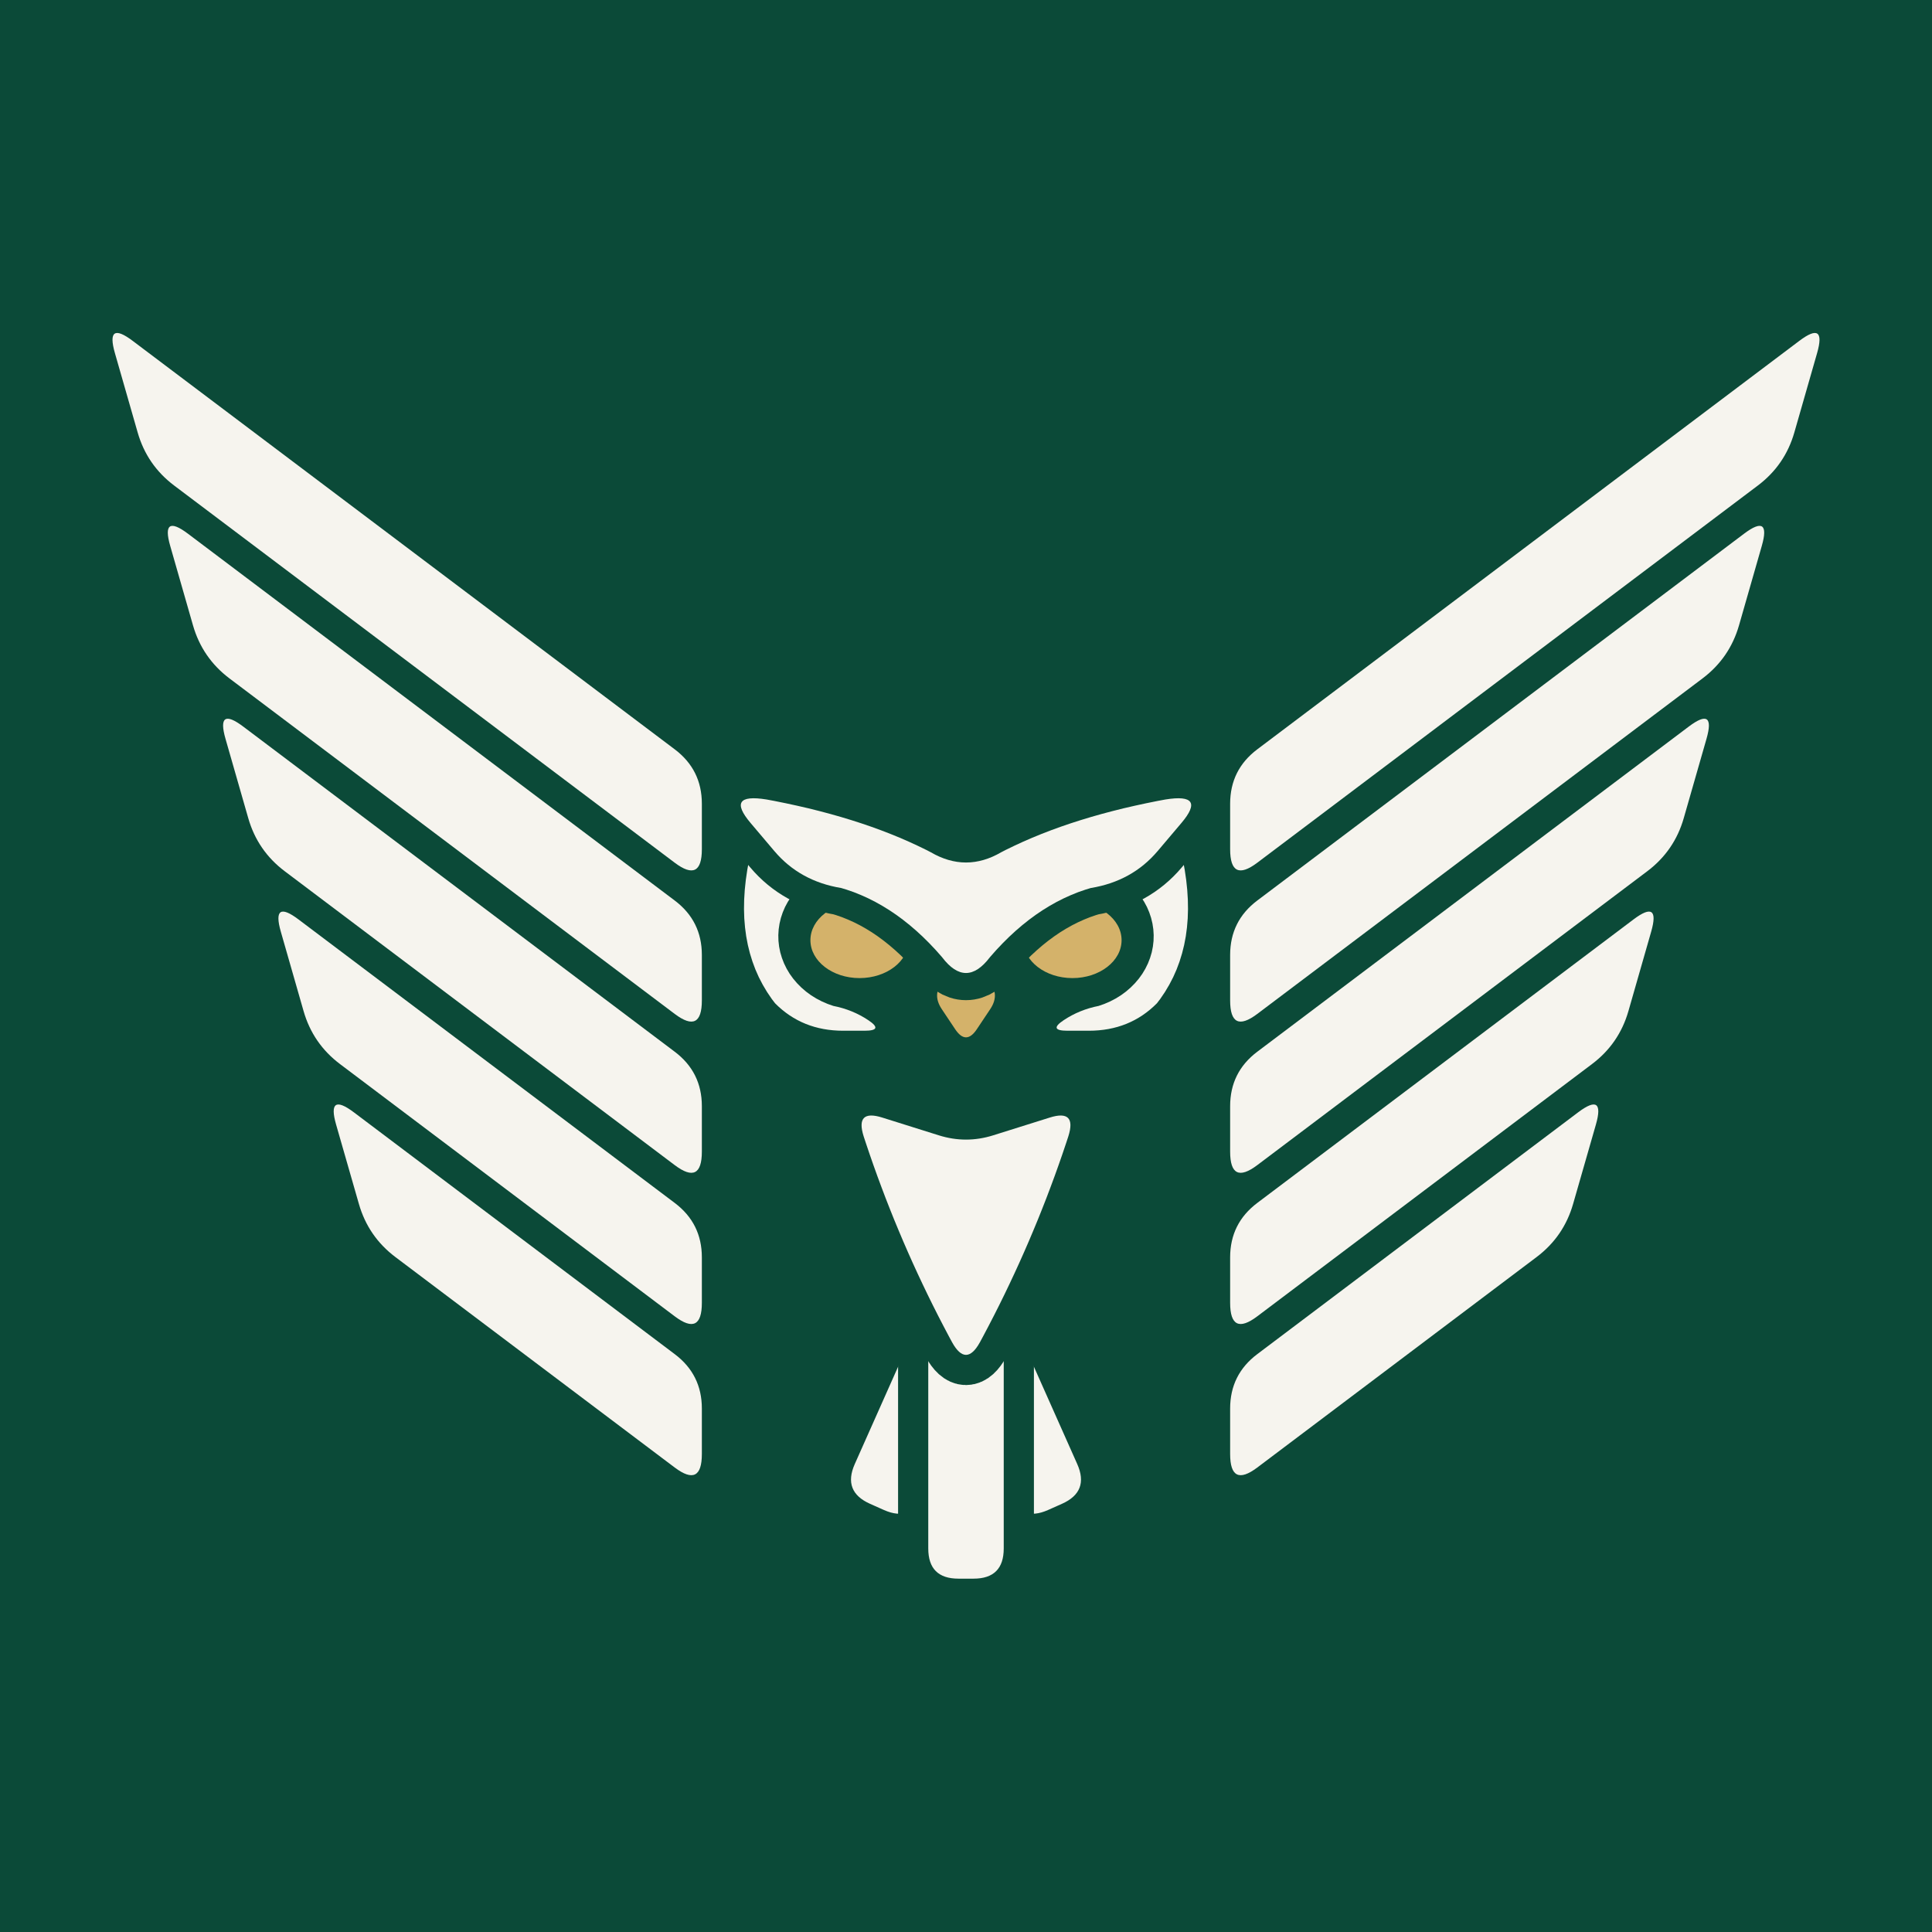
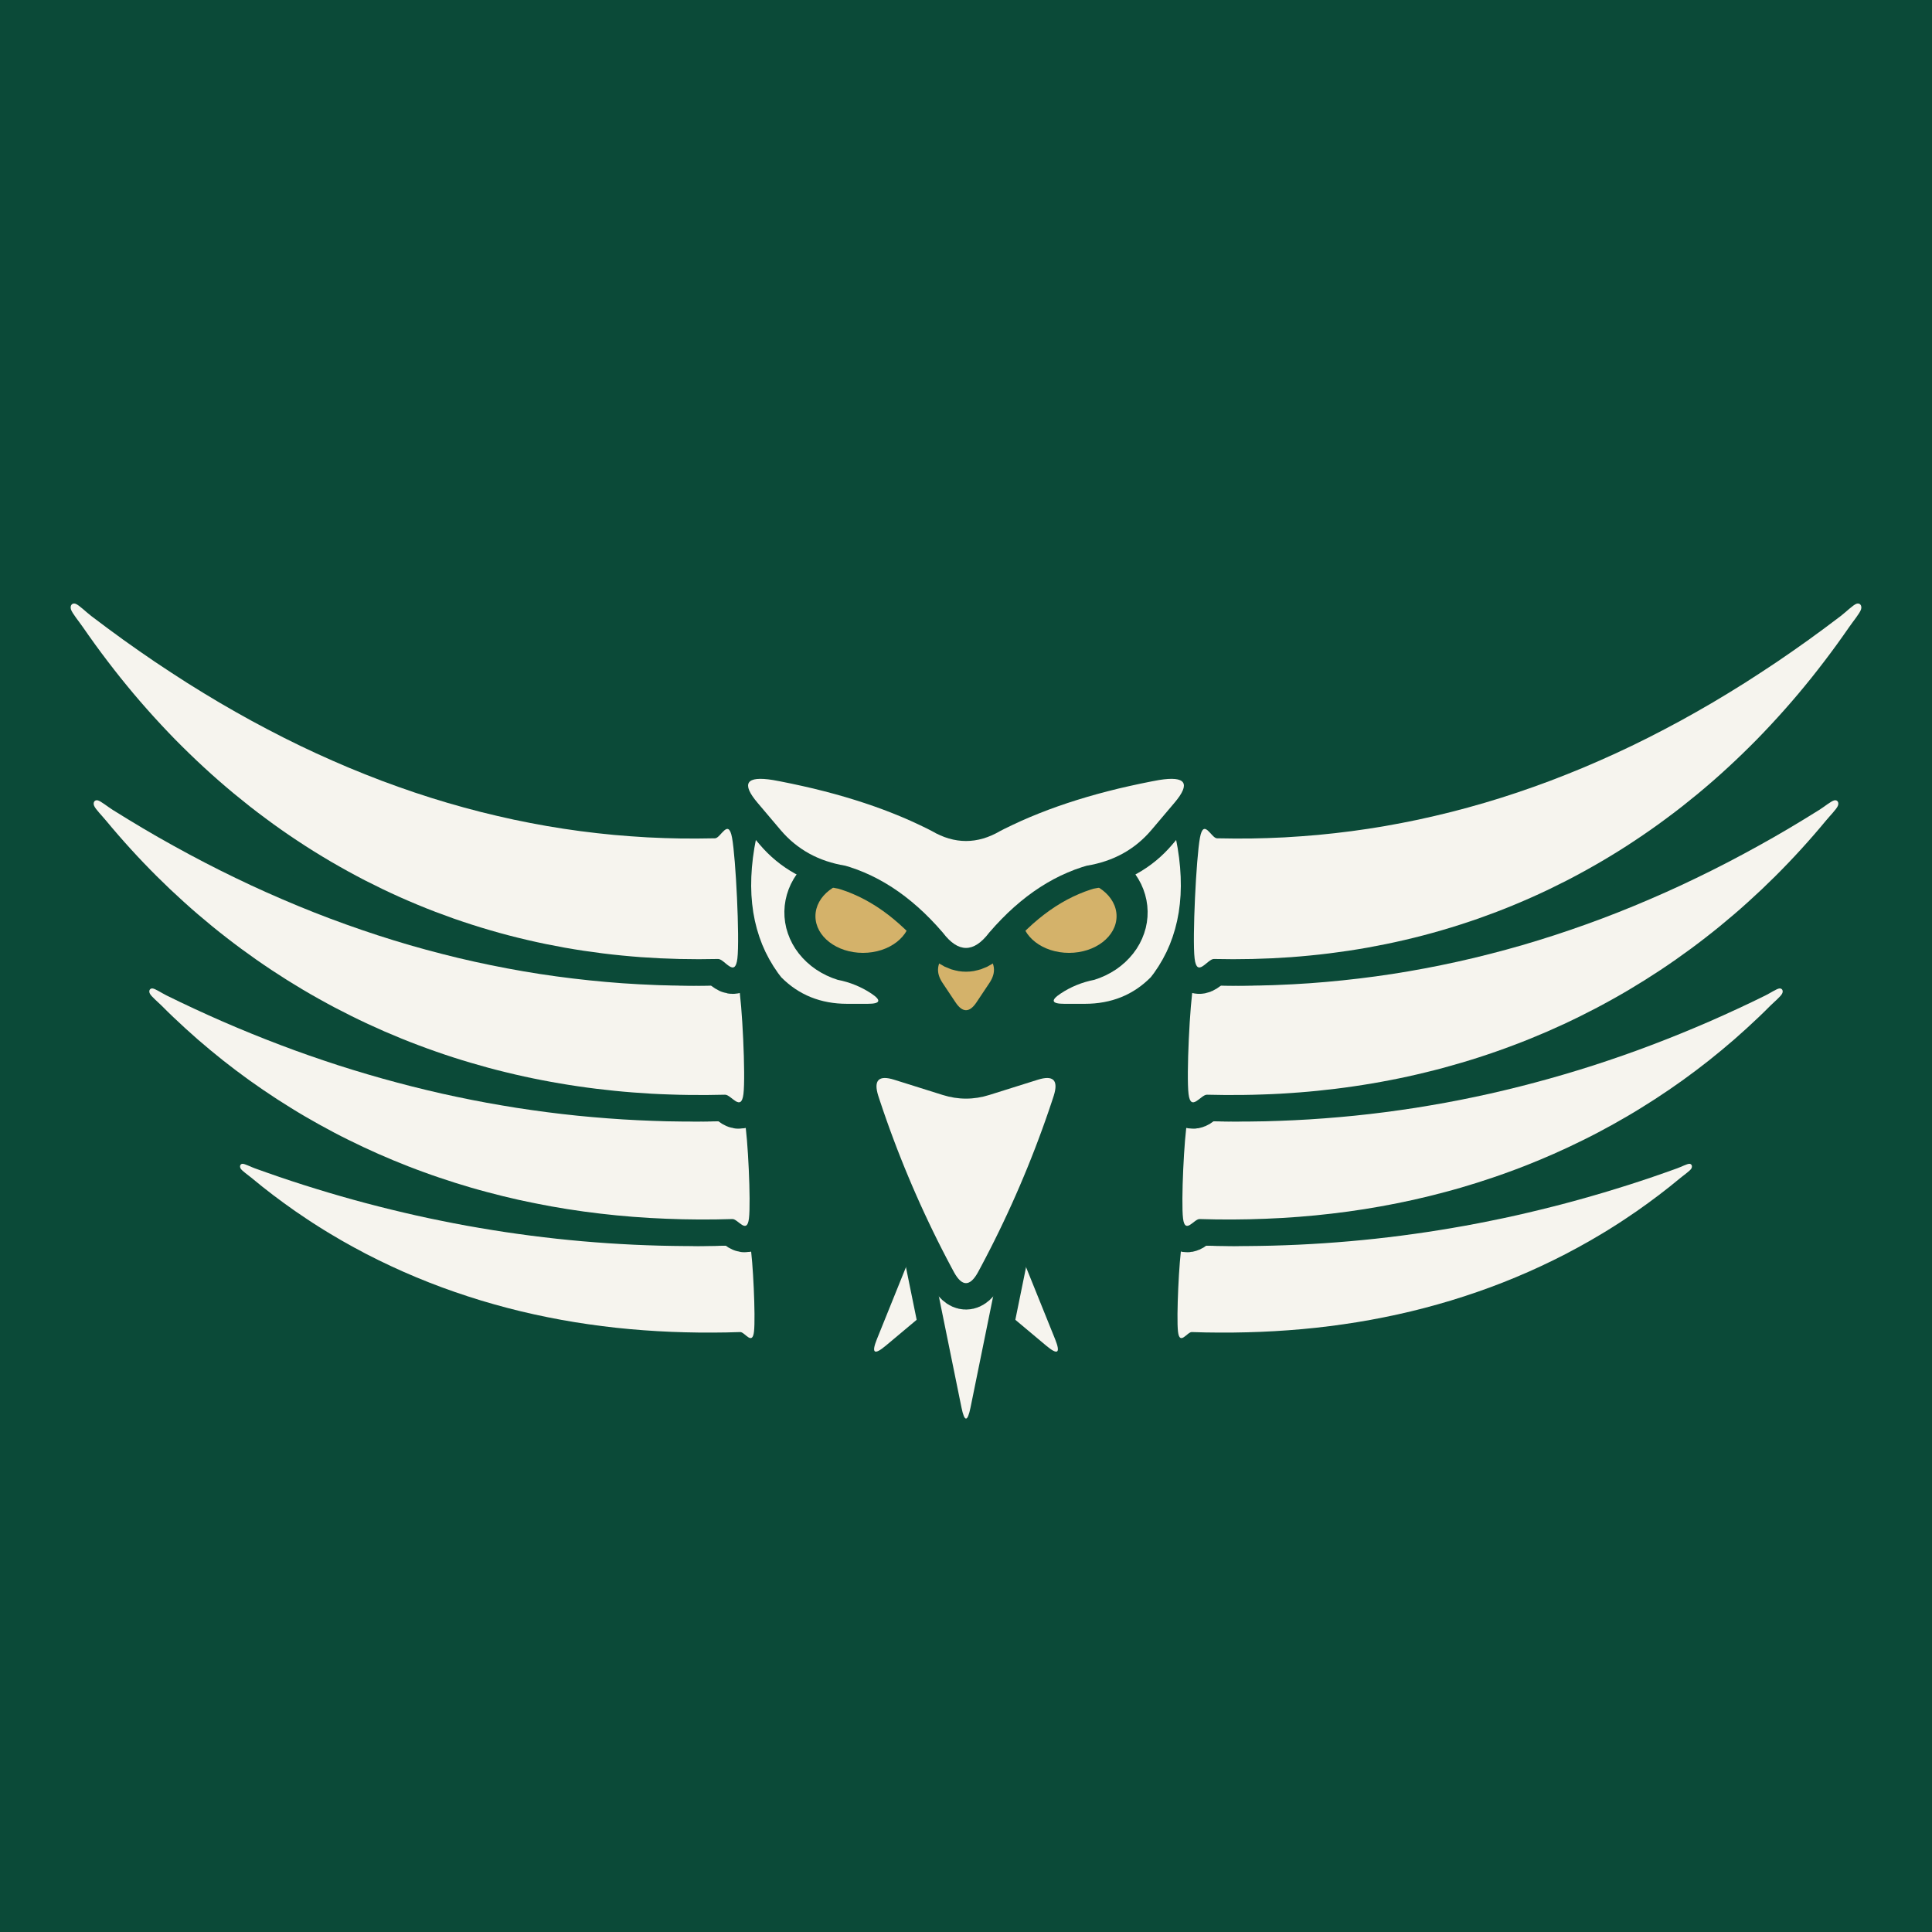
<svg xmlns="http://www.w3.org/2000/svg" viewBox="0 0 512 512">
  <rect width="512" height="512" fill="#0b4a38" />
  <g fill="#f6f4ee">
-     <path d="M186 213Q186 204 178.81 198.58L35.16 90.33Q27.97 84.91 30.45 93.57L36.48 114.6Q38.96 123.25 46.15 128.67L178.81 228.63Q186 234.05 186 225.05Z" />
-     <path d="M186 253.07Q186 244.07 178.81 238.65L49.81 141.44Q42.62 136.03 45.11 144.68L51.14 165.71Q53.62 174.36 60.8 179.78L178.81 268.7Q186 274.12 186 265.12Z" />
-     <path d="M186 293.14Q186 284.14 178.81 278.72L64.47 192.56Q57.28 187.14 59.76 195.79L65.79 216.82Q68.27 225.47 75.46 230.89L178.81 308.77Q186 314.19 186 305.19Z" />
-     <path d="M186 333.21Q186 324.21 178.81 318.79L79.12 243.67Q71.94 238.25 74.42 246.9L80.45 267.94Q82.93 276.59 90.12 282L178.81 348.84Q186 354.26 186 345.26Z" />
-     <path d="M186 373.27Q186 364.27 178.81 358.86L93.78 294.78Q86.59 289.37 89.07 298.02L95.11 319.05Q97.59 327.7 104.77 333.12L178.81 388.91Q186 394.32 186 385.32Z" />
+     <path d="M198.8 329.89C198.05 326.09 196.51 329.99 195.37 330.03C194.23 330.07 193.09 330.1 191.94 330.13C190.8 330.16 189.66 330.18 188.52 330.19C187.37 330.21 186.23 330.22 185.09 330.23C183.95 330.23 182.8 330.23 181.66 330.22C180.52 330.22 179.38 330.2 178.24 330.18C177.09 330.17 175.95 330.14 174.81 330.11C173.67 330.08 172.53 330.04 171.38 330C170.24 329.96 169.1 329.91 167.96 329.86C166.82 329.81 165.68 329.75 164.54 329.68C163.4 329.62 162.26 329.54 161.12 329.47C159.98 329.39 158.84 329.31 157.7 329.22C156.56 329.13 155.42 329.04 154.28 328.94C153.15 328.84 152.01 328.73 150.87 328.62C149.74 328.51 148.6 328.39 147.46 328.27C146.33 328.14 145.19 328.01 144.06 327.88C142.93 327.74 141.79 327.6 140.66 327.46C139.53 327.31 138.39 327.16 137.26 327C136.13 326.84 135 326.68 133.87 326.51C132.74 326.34 131.61 326.16 130.48 325.98C129.36 325.8 128.23 325.61 127.1 325.42C125.98 325.23 124.85 325.03 123.73 324.83C122.6 324.62 121.48 324.41 120.36 324.2C119.24 323.98 118.12 323.76 117 323.53C115.88 323.31 114.76 323.08 113.64 322.84C112.52 322.6 111.41 322.36 110.29 322.11C109.18 321.86 108.06 321.6 106.95 321.34C105.84 321.08 104.72 320.82 103.61 320.54C102.5 320.27 101.4 320 100.29 319.71C99.18 319.43 98.07 319.14 96.97 318.85C95.86 318.56 94.76 318.26 93.66 317.95C92.56 317.65 91.46 317.34 90.36 317.02C89.26 316.71 88.16 316.38 87.07 316.06C85.97 315.73 84.88 315.4 83.78 315.06C82.69 314.73 81.6 314.38 80.51 314.04C79.42 313.69 78.33 313.34 77.24 312.98C76.16 312.62 75.07 312.25 73.99 311.89C72.91 311.52 71.82 311.14 70.74 310.76C69.66 310.38 68.59 310 67.51 309.61C66.43 309.22 64.9 308.41 64.28 308.42C63.67 308.44 63.42 309.1 63.8 309.72C64.19 310.33 65.66 311.32 66.61 312.11C67.55 312.89 68.5 313.66 69.46 314.43C70.41 315.19 71.38 315.94 72.35 316.68C73.33 317.43 74.31 318.16 75.3 318.87C76.29 319.59 77.28 320.3 78.29 321C79.29 321.7 80.3 322.38 81.32 323.05C82.33 323.73 83.36 324.39 84.39 325.04C85.42 325.7 86.46 326.34 87.5 326.96C88.55 327.59 89.6 328.21 90.66 328.82C91.71 329.42 92.78 330.02 93.85 330.6C94.91 331.18 95.99 331.76 97.07 332.32C98.15 332.88 99.24 333.43 100.33 333.96C101.42 334.5 102.52 335.03 103.63 335.54C104.73 336.06 105.84 336.56 106.95 337.05C108.06 337.54 109.18 338.02 110.31 338.49C111.43 338.96 112.56 339.41 113.69 339.86C114.82 340.3 115.96 340.74 117.1 341.16C118.24 341.58 119.39 341.99 120.54 342.39C121.69 342.79 122.84 343.18 124 343.55C125.16 343.93 126.32 344.29 127.49 344.65C128.65 345 129.82 345.34 130.99 345.67C132.17 346 133.34 346.32 134.52 346.63C135.7 346.94 136.88 347.23 138.06 347.52C139.25 347.8 140.44 348.07 141.63 348.34C142.81 348.6 144.01 348.85 145.2 349.09C146.4 349.33 147.59 349.56 148.79 349.78C149.99 349.99 151.19 350.2 152.4 350.4C153.6 350.59 154.8 350.78 156.01 350.95C157.22 351.13 158.43 351.29 159.64 351.44C160.85 351.6 162.06 351.74 163.27 351.87C164.48 352 165.7 352.12 166.91 352.23C168.13 352.34 169.34 352.44 170.56 352.53C171.77 352.62 172.99 352.7 174.21 352.77C175.43 352.84 176.65 352.9 177.86 352.95C179.08 353 180.3 353.04 181.52 353.07C182.74 353.11 183.96 353.13 185.18 353.14C186.4 353.15 187.62 353.15 188.84 353.15C190.06 353.14 191.28 353.13 192.5 353.11C193.72 353.08 194.94 353.05 196.16 353.01C197.38 352.97 199.38 356.72 199.82 352.87C200.26 349.02 199.54 333.7 198.8 329.89Z" stroke="#0b4a38" stroke-width="14" paint-order="stroke" stroke-linejoin="round" />
+     <path d="M197.33 296.93C196.46 292.62 194.63 297.04 193.28 297.08C191.94 297.12 190.59 297.15 189.24 297.18C187.89 297.2 186.54 297.22 185.2 297.23C183.85 297.23 182.5 297.23 181.15 297.22C179.8 297.21 178.46 297.19 177.11 297.16C175.76 297.13 174.42 297.09 173.07 297.04C171.72 296.99 170.38 296.94 169.03 296.87C167.69 296.81 166.34 296.73 165 296.65C163.65 296.57 162.31 296.47 160.97 296.37C159.62 296.27 158.28 296.16 156.94 296.04C155.6 295.92 154.26 295.8 152.92 295.66C151.58 295.52 150.24 295.38 148.9 295.22C147.56 295.07 146.23 294.9 144.89 294.73C143.56 294.56 142.22 294.37 140.89 294.18C139.55 293.99 138.22 293.79 136.89 293.59C135.56 293.38 134.23 293.16 132.9 292.93C131.57 292.71 130.24 292.47 128.92 292.23C127.59 291.99 126.27 291.73 124.94 291.47C123.62 291.21 122.3 290.94 120.98 290.66C119.66 290.38 118.34 290.09 117.02 289.8C115.71 289.5 114.39 289.2 113.08 288.88C111.76 288.57 110.45 288.25 109.14 287.91C107.83 287.58 106.52 287.24 105.22 286.89C103.91 286.55 102.6 286.19 101.3 285.82C100 285.46 98.7 285.08 97.4 284.7C96.1 284.32 94.8 283.93 93.51 283.53C92.21 283.13 90.92 282.72 89.63 282.31C88.34 281.89 87.05 281.46 85.76 281.03C84.48 280.6 83.19 280.16 81.91 279.71C80.63 279.26 79.35 278.8 78.07 278.34C76.79 277.87 75.52 277.4 74.24 276.91C72.97 276.43 71.7 275.94 70.43 275.44C69.16 274.94 67.89 274.44 66.63 273.92C65.36 273.41 64.1 272.88 62.84 272.35C61.58 271.82 60.33 271.28 59.07 270.74C57.82 270.19 56.56 269.64 55.31 269.07C54.07 268.51 52.82 267.94 51.57 267.36C50.33 266.79 49.09 266.2 47.85 265.61C46.61 265.01 45.37 264.41 44.13 263.8C42.9 263.19 41.17 262.03 40.44 261.95C39.7 261.88 39.33 262.59 39.73 263.34C40.12 264.1 41.77 265.46 42.81 266.49C43.84 267.53 44.89 268.56 45.95 269.57C47.01 270.58 48.08 271.58 49.16 272.56C50.24 273.55 51.33 274.52 52.43 275.48C53.54 276.44 54.65 277.38 55.77 278.31C56.9 279.24 58.03 280.16 59.17 281.07C60.32 281.97 61.47 282.86 62.63 283.74C63.8 284.61 64.97 285.48 66.15 286.33C67.33 287.17 68.53 288.01 69.73 288.83C70.93 289.65 72.14 290.46 73.36 291.25C74.58 292.04 75.81 292.82 77.05 293.58C78.28 294.35 79.53 295.1 80.78 295.83C82.04 296.57 83.3 297.29 84.57 297.99C85.84 298.7 87.12 299.39 88.41 300.07C89.69 300.75 90.99 301.41 92.29 302.05C93.59 302.7 94.9 303.33 96.22 303.95C97.53 304.57 98.86 305.17 100.19 305.76C101.52 306.35 102.85 306.92 104.2 307.48C105.54 308.04 106.89 308.58 108.25 309.11C109.6 309.63 110.96 310.15 112.33 310.64C113.7 311.14 115.07 311.63 116.45 312.09C117.83 312.56 119.21 313.01 120.6 313.45C121.99 313.89 123.38 314.31 124.78 314.72C126.18 315.12 127.58 315.52 128.99 315.89C130.4 316.27 131.81 316.63 133.23 316.98C134.64 317.33 136.06 317.66 137.49 317.98C138.91 318.29 140.34 318.59 141.77 318.88C143.2 319.17 144.63 319.44 146.07 319.7C147.5 319.96 148.94 320.2 150.39 320.43C151.83 320.66 153.27 320.87 154.72 321.07C156.17 321.27 157.61 321.45 159.07 321.62C160.52 321.79 161.97 321.95 163.42 322.09C164.88 322.23 166.33 322.36 167.79 322.47C169.25 322.58 170.71 322.68 172.17 322.77C173.63 322.85 175.09 322.93 176.55 322.98C178.01 323.04 179.47 323.09 180.93 323.12C182.39 323.15 183.86 323.17 185.32 323.18C186.78 323.18 188.25 323.18 189.71 323.16C191.17 323.14 192.63 323.11 194.1 323.06C195.56 323.02 197.95 327.26 198.48 322.9C199.02 318.54 198.2 301.23 197.33 296.93Z" stroke="#0b4a38" stroke-width="14" paint-order="stroke" stroke-linejoin="round" />
+     <path d="M195.73 260.96C194.78 256.16 192.79 261.08 191.32 261.12C189.85 261.16 188.38 261.19 186.91 261.21C185.44 261.23 183.97 261.23 182.51 261.23C181.04 261.22 179.57 261.2 178.1 261.17C176.64 261.14 175.17 261.1 173.71 261.04C172.24 260.99 170.78 260.92 169.31 260.84C167.85 260.76 166.39 260.67 164.92 260.57C163.46 260.46 162 260.35 160.54 260.22C159.08 260.09 157.62 259.95 156.17 259.8C154.71 259.65 153.25 259.49 151.8 259.31C150.34 259.14 148.89 258.95 147.43 258.75C145.98 258.55 144.53 258.34 143.08 258.12C141.63 257.89 140.18 257.66 138.73 257.41C137.29 257.16 135.84 256.9 134.4 256.63C132.95 256.36 131.51 256.08 130.07 255.78C128.63 255.49 127.19 255.18 125.75 254.86C124.31 254.54 122.88 254.21 121.44 253.87C120.01 253.52 118.58 253.17 117.14 252.8C115.71 252.44 114.29 252.06 112.86 251.67C111.43 251.28 110.01 250.88 108.58 250.47C107.16 250.05 105.74 249.63 104.32 249.19C102.9 248.75 101.48 248.31 100.07 247.85C98.65 247.39 97.24 246.92 95.83 246.43C94.42 245.95 93.01 245.46 91.61 244.95C90.2 244.44 88.8 243.93 87.39 243.4C85.99 242.87 84.59 242.33 83.19 241.78C81.8 241.23 80.4 240.66 79.01 240.09C77.62 239.52 76.22 238.93 74.84 238.33C73.45 237.74 72.06 237.13 70.68 236.51C69.29 235.89 67.91 235.26 66.53 234.62C65.16 233.98 63.78 233.33 62.41 232.66C61.03 232 59.66 231.32 58.29 230.64C56.92 229.95 55.55 229.26 54.19 228.55C52.82 227.84 51.46 227.12 50.1 226.39C48.74 225.66 47.39 224.92 46.03 224.17C44.68 223.42 43.32 222.66 41.97 221.89C40.63 221.12 39.28 220.33 37.93 219.54C36.59 218.74 35.25 217.94 33.91 217.12C32.57 216.31 31.23 215.48 29.89 214.64C28.56 213.81 26.72 212.28 25.89 212.1C25.07 211.92 24.58 212.67 24.95 213.56C25.32 214.46 27.05 216.19 28.11 217.48C29.18 218.77 30.26 220.05 31.36 221.31C32.45 222.57 33.56 223.81 34.68 225.04C35.8 226.27 36.94 227.49 38.08 228.68C39.23 229.88 40.39 231.07 41.56 232.23C42.74 233.4 43.92 234.55 45.12 235.69C46.32 236.82 47.53 237.94 48.75 239.04C49.97 240.15 51.2 241.23 52.45 242.3C53.7 243.37 54.96 244.43 56.22 245.46C57.49 246.5 58.78 247.52 60.07 248.52C61.36 249.53 62.67 250.51 63.98 251.48C65.3 252.45 66.62 253.4 67.96 254.34C69.3 255.27 70.64 256.19 72 257.09C73.36 257.99 74.73 258.87 76.11 259.74C77.49 260.6 78.88 261.45 80.27 262.28C81.67 263.11 83.08 263.92 84.5 264.71C85.92 265.5 87.34 266.28 88.78 267.04C90.22 267.79 91.66 268.53 93.11 269.25C94.57 269.97 96.03 270.68 97.5 271.36C98.97 272.04 100.45 272.71 101.94 273.36C103.42 274 104.92 274.63 106.42 275.24C107.92 275.85 109.43 276.44 110.95 277.01C112.46 277.58 113.99 278.14 115.52 278.67C117.05 279.21 118.58 279.72 120.12 280.22C121.67 280.72 123.21 281.19 124.77 281.65C126.32 282.11 127.88 282.55 129.45 282.98C131.01 283.4 132.58 283.8 134.16 284.18C135.73 284.57 137.31 284.93 138.89 285.28C140.48 285.63 142.06 285.95 143.66 286.26C145.25 286.57 146.84 286.86 148.44 287.13C150.04 287.4 151.64 287.66 153.25 287.89C154.85 288.13 156.46 288.34 158.07 288.54C159.68 288.74 161.3 288.92 162.91 289.08C164.53 289.24 166.14 289.39 167.76 289.51C169.38 289.64 171 289.74 172.63 289.84C174.25 289.93 175.87 290 177.5 290.05C179.12 290.11 180.75 290.15 182.37 290.17C184 290.19 185.63 290.2 187.25 290.19C188.88 290.18 190.51 290.15 192.14 290.11C193.76 290.06 196.42 294.79 197.02 289.93C197.62 285.08 196.68 265.76 195.73 260.96Z" stroke="#0b4a38" stroke-width="14" paint-order="stroke" stroke-linejoin="round" />
+     <path d="M194 222C193.01 216.7 191 222.12 189.5 222.16C188.01 222.19 186.51 222.22 185.02 222.22C183.52 222.23 182.03 222.23 180.53 222.21C179.04 222.19 177.55 222.15 176.06 222.1C174.57 222.05 173.08 221.99 171.59 221.91C170.11 221.83 168.62 221.73 167.13 221.62C165.65 221.52 164.17 221.39 162.68 221.26C161.2 221.12 159.72 220.97 158.24 220.8C156.76 220.63 155.28 220.45 153.8 220.26C152.33 220.06 150.85 219.85 149.38 219.63C147.9 219.4 146.43 219.16 144.95 218.91C143.48 218.65 142.01 218.38 140.54 218.1C139.07 217.82 137.6 217.52 136.13 217.21C134.67 216.89 133.2 216.57 131.73 216.22C130.27 215.88 128.81 215.53 127.34 215.16C125.88 214.79 124.42 214.4 122.96 214C121.5 213.6 120.04 213.19 118.58 212.76C117.13 212.33 115.67 211.88 114.22 211.43C112.76 210.97 111.31 210.49 109.85 210.01C108.4 209.52 106.95 209.02 105.5 208.5C104.05 207.98 102.6 207.45 101.15 206.91C99.71 206.36 98.26 205.8 96.81 205.22C95.37 204.65 93.93 204.06 92.48 203.46C91.04 202.85 89.6 202.23 88.16 201.6C86.72 200.97 85.28 200.32 83.84 199.66C82.41 198.99 80.97 198.32 79.53 197.63C78.1 196.93 76.67 196.23 75.23 195.51C73.8 194.79 72.37 194.05 70.94 193.3C69.51 192.55 68.08 191.79 66.65 191.01C65.23 190.23 63.8 189.43 62.38 188.63C60.95 187.82 59.53 186.99 58.1 186.16C56.68 185.32 55.26 184.47 53.84 183.6C52.42 182.73 51 181.85 49.58 180.96C48.17 180.06 46.75 179.15 45.34 178.22C43.92 177.3 42.51 176.36 41.09 175.41C39.68 174.45 38.27 173.48 36.86 172.5C35.45 171.52 34.04 170.52 32.63 169.51C31.23 168.49 29.82 167.47 28.42 166.43C27.01 165.38 25.61 164.33 24.2 163.26C22.8 162.19 20.9 160.29 20 160C19.1 159.71 18.49 160.48 18.81 161.51C19.14 162.54 20.9 164.65 21.96 166.19C23.03 167.73 24.1 169.26 25.2 170.77C26.29 172.27 27.39 173.76 28.52 175.23C29.64 176.7 30.77 178.15 31.92 179.59C33.07 181.02 34.23 182.44 35.4 183.83C36.58 185.23 37.77 186.61 38.97 187.96C40.17 189.32 41.39 190.66 42.62 191.98C43.84 193.3 45.09 194.6 46.34 195.89C47.6 197.17 48.87 198.43 50.15 199.67C51.43 200.91 52.72 202.14 54.03 203.34C55.33 204.54 56.65 205.73 57.98 206.89C59.31 208.05 60.66 209.2 62.01 210.32C63.37 211.44 64.74 212.55 66.11 213.63C67.49 214.71 68.88 215.77 70.29 216.81C71.69 217.86 73.1 218.88 74.53 219.88C75.95 220.88 77.38 221.85 78.83 222.81C80.28 223.77 81.73 224.71 83.2 225.62C84.67 226.54 86.15 227.43 87.63 228.3C89.12 229.17 90.62 230.02 92.12 230.85C93.63 231.68 95.15 232.49 96.67 233.28C98.2 234.06 99.73 234.82 101.28 235.57C102.82 236.31 104.37 237.03 105.93 237.73C107.49 238.42 109.06 239.1 110.63 239.75C112.21 240.41 113.79 241.04 115.39 241.65C116.98 242.25 118.58 242.84 120.18 243.41C121.79 243.97 123.4 244.51 125.02 245.03C126.64 245.55 128.26 246.05 129.89 246.52C131.52 247 133.16 247.45 134.8 247.88C136.44 248.31 138.09 248.72 139.74 249.1C141.39 249.49 143.05 249.85 144.71 250.19C146.37 250.53 148.04 250.85 149.71 251.15C151.38 251.44 153.05 251.72 154.73 251.97C156.41 252.22 158.09 252.45 159.77 252.66C161.45 252.87 163.14 253.06 164.83 253.22C166.52 253.39 168.21 253.53 169.9 253.66C171.6 253.78 173.29 253.88 174.99 253.96C176.69 254.04 178.39 254.1 180.09 254.14C181.79 254.18 183.49 254.2 185.19 254.2C186.9 254.2 188.6 254.18 190.3 254.14C192.01 254.1 194.8 259.33 195.42 253.97C196.04 248.61 194.99 227.3 194 222Z" stroke="#0b4a38" stroke-width="14" paint-order="stroke" stroke-linejoin="round" />
    <g transform="translate(512 0) scale(-1 1)">
-       <path d="M186 213Q186 204 178.81 198.58L35.16 90.33Q27.97 84.91 30.45 93.57L36.48 114.6Q38.96 123.25 46.15 128.67L178.81 228.63Q186 234.05 186 225.05Z" />
-       <path d="M186 253.07Q186 244.07 178.81 238.65L49.81 141.44Q42.62 136.03 45.11 144.68L51.14 165.71Q53.62 174.36 60.8 179.78L178.81 268.7Q186 274.12 186 265.12Z" />
-       <path d="M186 293.14Q186 284.14 178.81 278.72L64.47 192.56Q57.28 187.14 59.76 195.79L65.79 216.82Q68.27 225.47 75.46 230.89L178.81 308.77Q186 314.19 186 305.19Z" />
-       <path d="M186 333.21Q186 324.21 178.81 318.79L79.12 243.67Q71.94 238.25 74.42 246.9L80.45 267.94Q82.93 276.59 90.12 282L178.81 348.84Q186 354.26 186 345.26Z" />
-       <path d="M186 373.27Q186 364.27 178.81 358.86L93.78 294.78Q86.59 289.37 89.07 298.02L95.11 319.05Q97.59 327.7 104.77 333.12L178.81 388.91Q186 394.32 186 385.32Z" />
+       <path d="M198.8 329.89C198.05 326.09 196.51 329.99 195.37 330.03C194.23 330.07 193.09 330.1 191.94 330.13C190.8 330.16 189.66 330.18 188.52 330.19C187.37 330.21 186.23 330.22 185.09 330.23C183.95 330.23 182.8 330.23 181.66 330.22C180.52 330.22 179.38 330.2 178.24 330.18C177.09 330.17 175.95 330.14 174.81 330.11C173.67 330.08 172.53 330.04 171.38 330C170.24 329.96 169.1 329.91 167.96 329.86C166.82 329.81 165.68 329.75 164.54 329.68C163.4 329.62 162.26 329.54 161.12 329.47C159.98 329.39 158.84 329.31 157.7 329.22C156.56 329.13 155.42 329.04 154.28 328.94C153.15 328.84 152.01 328.73 150.87 328.62C149.74 328.51 148.6 328.39 147.46 328.27C146.33 328.14 145.19 328.01 144.06 327.88C142.93 327.74 141.79 327.6 140.66 327.46C139.53 327.31 138.39 327.16 137.26 327C136.13 326.84 135 326.68 133.87 326.51C132.74 326.34 131.61 326.16 130.48 325.98C129.36 325.8 128.23 325.61 127.1 325.42C125.98 325.23 124.85 325.03 123.73 324.83C122.6 324.62 121.48 324.41 120.36 324.2C119.24 323.98 118.12 323.76 117 323.53C115.88 323.31 114.76 323.08 113.64 322.84C112.52 322.6 111.41 322.36 110.29 322.11C109.18 321.86 108.06 321.6 106.95 321.34C105.84 321.08 104.72 320.82 103.61 320.54C102.5 320.27 101.4 320 100.29 319.71C99.18 319.43 98.07 319.14 96.97 318.85C95.86 318.56 94.76 318.26 93.66 317.95C92.56 317.65 91.46 317.34 90.36 317.02C89.26 316.71 88.16 316.38 87.07 316.06C85.97 315.73 84.88 315.4 83.78 315.06C82.69 314.73 81.6 314.38 80.51 314.04C79.42 313.69 78.33 313.34 77.24 312.98C76.16 312.62 75.07 312.25 73.99 311.89C72.91 311.52 71.82 311.14 70.74 310.76C69.66 310.38 68.59 310 67.51 309.61C66.43 309.22 64.9 308.41 64.28 308.42C63.67 308.44 63.42 309.1 63.8 309.72C64.19 310.33 65.66 311.32 66.61 312.11C67.55 312.89 68.5 313.66 69.46 314.43C70.41 315.19 71.38 315.94 72.35 316.68C73.33 317.43 74.31 318.16 75.3 318.87C76.29 319.59 77.28 320.3 78.29 321C79.29 321.7 80.3 322.38 81.32 323.05C82.33 323.73 83.36 324.39 84.39 325.04C85.42 325.7 86.46 326.34 87.5 326.96C88.55 327.59 89.6 328.21 90.66 328.82C91.71 329.42 92.78 330.02 93.85 330.6C94.91 331.18 95.99 331.76 97.07 332.32C98.15 332.88 99.24 333.43 100.33 333.96C101.42 334.5 102.52 335.03 103.63 335.54C104.73 336.06 105.84 336.56 106.95 337.05C108.06 337.54 109.18 338.02 110.31 338.49C111.43 338.96 112.56 339.41 113.69 339.86C114.82 340.3 115.96 340.74 117.1 341.16C118.24 341.58 119.39 341.99 120.54 342.39C121.69 342.79 122.84 343.18 124 343.55C125.16 343.93 126.32 344.29 127.49 344.65C128.65 345 129.82 345.34 130.99 345.67C132.17 346 133.34 346.32 134.52 346.63C135.7 346.94 136.88 347.23 138.06 347.52C139.25 347.8 140.44 348.07 141.63 348.34C142.81 348.6 144.01 348.85 145.2 349.09C146.4 349.33 147.59 349.56 148.79 349.78C149.99 349.99 151.19 350.2 152.4 350.4C153.6 350.59 154.8 350.78 156.01 350.95C157.22 351.13 158.43 351.29 159.64 351.44C160.85 351.6 162.06 351.74 163.27 351.87C164.48 352 165.7 352.12 166.91 352.23C168.13 352.34 169.34 352.44 170.56 352.53C171.77 352.62 172.99 352.7 174.21 352.77C175.43 352.84 176.65 352.9 177.86 352.95C179.08 353 180.3 353.04 181.52 353.07C182.74 353.11 183.96 353.13 185.18 353.14C186.4 353.15 187.62 353.15 188.84 353.15C190.06 353.14 191.28 353.13 192.5 353.11C193.72 353.08 194.94 353.05 196.16 353.01C197.38 352.97 199.38 356.72 199.82 352.87C200.26 349.02 199.54 333.7 198.8 329.89Z" stroke="#0b4a38" stroke-width="14" paint-order="stroke" stroke-linejoin="round" />
+       <path d="M197.33 296.93C196.46 292.62 194.63 297.04 193.28 297.08C191.94 297.12 190.59 297.15 189.24 297.18C187.89 297.2 186.54 297.22 185.2 297.23C183.85 297.23 182.5 297.23 181.15 297.22C179.8 297.21 178.46 297.19 177.11 297.16C175.76 297.13 174.42 297.09 173.07 297.04C171.72 296.99 170.38 296.94 169.03 296.87C167.69 296.81 166.34 296.73 165 296.65C163.65 296.57 162.31 296.47 160.97 296.37C159.62 296.27 158.28 296.16 156.94 296.04C155.6 295.92 154.26 295.8 152.92 295.66C151.58 295.52 150.24 295.38 148.9 295.22C147.56 295.07 146.23 294.9 144.89 294.73C143.56 294.56 142.22 294.37 140.89 294.18C139.55 293.99 138.22 293.79 136.89 293.59C135.56 293.38 134.23 293.16 132.9 292.93C131.57 292.71 130.24 292.47 128.92 292.23C127.59 291.99 126.27 291.73 124.94 291.47C123.62 291.21 122.3 290.94 120.98 290.66C119.66 290.38 118.34 290.09 117.02 289.8C115.71 289.5 114.39 289.2 113.08 288.88C111.76 288.57 110.45 288.25 109.14 287.91C107.83 287.58 106.52 287.24 105.22 286.89C103.91 286.55 102.6 286.19 101.3 285.82C100 285.46 98.7 285.08 97.4 284.7C96.1 284.32 94.8 283.93 93.51 283.53C92.21 283.13 90.92 282.72 89.63 282.31C88.34 281.89 87.05 281.46 85.76 281.03C84.48 280.6 83.19 280.16 81.91 279.71C80.63 279.26 79.35 278.8 78.07 278.34C76.79 277.87 75.52 277.4 74.24 276.91C72.97 276.43 71.7 275.94 70.43 275.44C69.16 274.94 67.89 274.44 66.63 273.92C65.36 273.41 64.1 272.88 62.84 272.35C61.58 271.82 60.33 271.28 59.07 270.74C57.82 270.19 56.56 269.64 55.31 269.07C54.07 268.51 52.82 267.94 51.57 267.36C50.33 266.79 49.09 266.2 47.85 265.61C46.61 265.01 45.37 264.41 44.13 263.8C42.9 263.19 41.17 262.03 40.44 261.95C39.7 261.88 39.33 262.59 39.73 263.34C40.12 264.1 41.77 265.46 42.81 266.49C43.84 267.53 44.89 268.56 45.95 269.57C47.01 270.58 48.08 271.58 49.16 272.56C50.24 273.55 51.33 274.52 52.43 275.48C53.54 276.44 54.65 277.38 55.77 278.31C56.9 279.24 58.03 280.16 59.17 281.07C60.32 281.97 61.47 282.86 62.63 283.74C63.8 284.61 64.97 285.48 66.15 286.33C67.33 287.17 68.53 288.01 69.73 288.83C70.93 289.65 72.14 290.46 73.36 291.25C74.58 292.04 75.81 292.82 77.05 293.58C78.28 294.35 79.53 295.1 80.78 295.83C82.04 296.57 83.3 297.29 84.57 297.99C85.84 298.7 87.12 299.39 88.41 300.07C89.69 300.75 90.99 301.41 92.29 302.05C93.59 302.7 94.9 303.33 96.22 303.95C97.53 304.57 98.86 305.17 100.19 305.76C101.52 306.35 102.85 306.92 104.2 307.48C105.54 308.04 106.89 308.58 108.25 309.11C109.6 309.63 110.96 310.15 112.33 310.64C113.7 311.14 115.07 311.63 116.45 312.09C117.83 312.56 119.21 313.01 120.6 313.45C121.99 313.89 123.38 314.31 124.78 314.72C126.18 315.12 127.58 315.52 128.99 315.89C130.4 316.27 131.81 316.63 133.23 316.98C134.64 317.33 136.06 317.66 137.49 317.98C138.91 318.29 140.34 318.59 141.77 318.88C143.2 319.17 144.63 319.44 146.07 319.7C147.5 319.96 148.94 320.2 150.39 320.43C151.83 320.66 153.27 320.87 154.72 321.07C156.17 321.27 157.61 321.45 159.07 321.62C160.52 321.79 161.97 321.95 163.42 322.09C164.88 322.23 166.33 322.36 167.79 322.47C169.25 322.58 170.71 322.68 172.17 322.77C173.63 322.85 175.09 322.93 176.55 322.98C178.01 323.04 179.47 323.09 180.93 323.12C182.39 323.15 183.86 323.17 185.32 323.18C186.78 323.18 188.25 323.18 189.71 323.16C191.17 323.14 192.63 323.11 194.1 323.06C195.56 323.02 197.95 327.26 198.48 322.9C199.02 318.54 198.2 301.23 197.33 296.93Z" stroke="#0b4a38" stroke-width="14" paint-order="stroke" stroke-linejoin="round" />
+       <path d="M195.73 260.96C194.78 256.16 192.79 261.08 191.32 261.12C189.85 261.16 188.38 261.19 186.91 261.21C185.44 261.23 183.97 261.23 182.51 261.23C181.04 261.22 179.57 261.2 178.1 261.17C176.64 261.14 175.17 261.1 173.71 261.04C172.24 260.99 170.78 260.92 169.31 260.84C167.85 260.76 166.39 260.67 164.92 260.57C163.46 260.46 162 260.35 160.54 260.22C159.08 260.09 157.62 259.95 156.17 259.8C154.71 259.65 153.25 259.49 151.8 259.31C150.34 259.14 148.89 258.95 147.43 258.75C145.98 258.55 144.53 258.34 143.08 258.12C141.63 257.89 140.18 257.66 138.73 257.41C137.29 257.16 135.84 256.9 134.4 256.63C132.95 256.36 131.51 256.08 130.07 255.78C128.63 255.49 127.19 255.18 125.75 254.86C124.31 254.54 122.88 254.21 121.44 253.87C120.01 253.52 118.58 253.17 117.14 252.8C115.71 252.44 114.29 252.06 112.86 251.67C111.43 251.28 110.01 250.88 108.58 250.47C107.16 250.05 105.74 249.63 104.32 249.19C102.9 248.75 101.48 248.31 100.07 247.85C98.65 247.39 97.24 246.92 95.83 246.43C94.42 245.95 93.01 245.46 91.61 244.95C90.2 244.44 88.8 243.93 87.39 243.4C85.99 242.87 84.59 242.33 83.19 241.78C81.8 241.23 80.4 240.66 79.01 240.09C77.62 239.52 76.22 238.93 74.84 238.33C73.45 237.74 72.06 237.13 70.68 236.51C69.29 235.89 67.91 235.26 66.53 234.62C65.16 233.98 63.78 233.33 62.41 232.66C61.03 232 59.66 231.32 58.29 230.64C56.92 229.95 55.55 229.26 54.19 228.55C52.82 227.84 51.46 227.12 50.1 226.39C48.74 225.66 47.39 224.92 46.03 224.17C44.68 223.42 43.32 222.66 41.97 221.89C40.63 221.12 39.28 220.33 37.93 219.54C36.59 218.74 35.25 217.94 33.91 217.12C32.57 216.31 31.23 215.48 29.89 214.64C28.56 213.81 26.72 212.28 25.89 212.1C25.07 211.92 24.58 212.67 24.95 213.56C25.32 214.46 27.05 216.19 28.11 217.48C29.18 218.77 30.26 220.05 31.36 221.31C32.45 222.57 33.56 223.81 34.68 225.04C35.8 226.27 36.94 227.49 38.08 228.68C39.23 229.88 40.39 231.07 41.56 232.23C42.74 233.4 43.92 234.55 45.12 235.69C46.32 236.82 47.53 237.94 48.75 239.04C49.97 240.15 51.2 241.23 52.45 242.3C53.7 243.37 54.96 244.43 56.22 245.46C57.49 246.5 58.78 247.52 60.07 248.52C61.36 249.53 62.67 250.51 63.98 251.48C65.3 252.45 66.62 253.4 67.96 254.34C69.3 255.27 70.64 256.19 72 257.09C73.36 257.99 74.73 258.87 76.11 259.74C77.49 260.6 78.88 261.45 80.27 262.28C81.67 263.11 83.08 263.92 84.5 264.71C85.92 265.5 87.34 266.28 88.78 267.04C90.22 267.79 91.66 268.53 93.11 269.25C94.57 269.97 96.03 270.68 97.5 271.36C98.97 272.04 100.45 272.71 101.94 273.36C103.42 274 104.92 274.63 106.42 275.24C107.92 275.85 109.43 276.44 110.95 277.01C112.46 277.58 113.99 278.14 115.52 278.67C117.05 279.21 118.58 279.72 120.12 280.22C121.67 280.72 123.21 281.19 124.77 281.65C126.32 282.11 127.88 282.55 129.45 282.98C131.01 283.4 132.58 283.8 134.16 284.18C135.73 284.57 137.31 284.93 138.89 285.28C140.48 285.63 142.06 285.95 143.66 286.26C145.25 286.57 146.84 286.86 148.44 287.13C150.04 287.4 151.64 287.66 153.25 287.89C154.85 288.13 156.46 288.34 158.07 288.54C159.68 288.74 161.3 288.92 162.91 289.08C164.53 289.24 166.14 289.39 167.76 289.51C169.38 289.64 171 289.74 172.63 289.84C174.25 289.93 175.87 290 177.5 290.05C179.12 290.11 180.75 290.15 182.37 290.17C184 290.19 185.63 290.2 187.25 290.19C188.88 290.18 190.51 290.15 192.14 290.11C193.76 290.06 196.42 294.79 197.02 289.93C197.62 285.08 196.68 265.76 195.73 260.96Z" stroke="#0b4a38" stroke-width="14" paint-order="stroke" stroke-linejoin="round" />
+       <path d="M194 222C193.01 216.7 191 222.12 189.5 222.16C188.01 222.19 186.51 222.22 185.02 222.22C183.52 222.23 182.03 222.23 180.53 222.21C179.04 222.19 177.55 222.15 176.06 222.1C174.57 222.05 173.08 221.99 171.59 221.91C170.11 221.83 168.62 221.73 167.13 221.62C165.65 221.52 164.17 221.39 162.68 221.26C161.2 221.12 159.72 220.97 158.24 220.8C156.76 220.63 155.28 220.45 153.8 220.26C152.33 220.06 150.85 219.85 149.38 219.63C147.9 219.4 146.43 219.16 144.95 218.91C143.48 218.65 142.01 218.38 140.54 218.1C139.07 217.82 137.6 217.52 136.13 217.21C134.67 216.89 133.2 216.57 131.73 216.22C130.27 215.88 128.81 215.53 127.34 215.16C125.88 214.79 124.42 214.4 122.96 214C121.5 213.6 120.04 213.19 118.58 212.76C117.13 212.33 115.67 211.88 114.22 211.43C112.76 210.97 111.31 210.49 109.85 210.01C108.4 209.52 106.95 209.02 105.5 208.5C104.05 207.98 102.6 207.45 101.15 206.91C99.71 206.36 98.26 205.8 96.81 205.22C95.37 204.65 93.93 204.06 92.48 203.46C91.04 202.85 89.6 202.23 88.16 201.6C86.72 200.97 85.28 200.32 83.84 199.66C82.41 198.99 80.97 198.32 79.53 197.63C78.1 196.93 76.67 196.23 75.23 195.51C73.8 194.79 72.37 194.05 70.94 193.3C69.51 192.55 68.08 191.79 66.65 191.01C65.23 190.23 63.8 189.43 62.38 188.63C60.95 187.82 59.53 186.99 58.1 186.16C56.68 185.32 55.26 184.47 53.84 183.6C52.42 182.73 51 181.85 49.58 180.96C48.17 180.06 46.75 179.15 45.34 178.22C43.92 177.3 42.51 176.36 41.09 175.41C39.68 174.45 38.27 173.48 36.86 172.5C35.45 171.52 34.04 170.52 32.63 169.51C31.23 168.49 29.82 167.47 28.42 166.43C27.01 165.38 25.61 164.33 24.2 163.26C22.8 162.19 20.9 160.29 20 160C19.1 159.71 18.49 160.48 18.81 161.51C19.14 162.54 20.9 164.65 21.96 166.19C23.03 167.73 24.1 169.26 25.2 170.77C26.29 172.27 27.39 173.76 28.52 175.23C29.64 176.7 30.77 178.15 31.92 179.59C33.07 181.02 34.23 182.44 35.4 183.83C36.58 185.23 37.77 186.61 38.97 187.96C40.17 189.32 41.39 190.66 42.62 191.98C43.84 193.3 45.09 194.6 46.34 195.89C47.6 197.17 48.87 198.43 50.15 199.67C51.43 200.91 52.72 202.14 54.03 203.34C55.33 204.54 56.65 205.73 57.98 206.89C59.31 208.05 60.66 209.2 62.01 210.32C63.37 211.44 64.74 212.55 66.11 213.63C67.49 214.71 68.88 215.77 70.29 216.81C71.69 217.86 73.1 218.88 74.53 219.88C75.95 220.88 77.38 221.85 78.83 222.81C80.28 223.77 81.73 224.71 83.2 225.62C84.67 226.54 86.15 227.43 87.63 228.3C89.12 229.17 90.62 230.02 92.12 230.85C93.63 231.68 95.15 232.49 96.67 233.28C98.2 234.06 99.73 234.82 101.28 235.57C102.82 236.31 104.37 237.03 105.93 237.73C107.49 238.42 109.06 239.1 110.63 239.75C112.21 240.41 113.79 241.04 115.39 241.65C116.98 242.25 118.58 242.84 120.18 243.41C121.79 243.97 123.4 244.51 125.02 245.03C126.64 245.55 128.26 246.05 129.89 246.52C131.52 247 133.16 247.45 134.8 247.88C136.44 248.31 138.09 248.72 139.74 249.1C141.39 249.49 143.05 249.85 144.71 250.19C146.37 250.53 148.04 250.85 149.71 251.15C151.38 251.44 153.05 251.72 154.73 251.97C156.41 252.22 158.09 252.45 159.77 252.66C161.45 252.87 163.14 253.06 164.83 253.22C166.52 253.39 168.21 253.53 169.9 253.66C171.6 253.78 173.29 253.88 174.99 253.96C176.69 254.04 178.39 254.1 180.09 254.14C181.79 254.18 183.49 254.2 185.19 254.2C186.9 254.2 188.6 254.18 190.3 254.14C192.01 254.1 194.8 259.33 195.42 253.97C196.04 248.61 194.99 227.3 194 222Z" stroke="#0b4a38" stroke-width="14" paint-order="stroke" stroke-linejoin="round" />
    </g>
-     <path d="M254.17 345.55Q246.86 342.29 243.61 349.6L226.53 387.97Q223.27 395.28 230.58 398.53L234.24 400.16Q241.54 403.41 244.8 396.1L261.88 357.74Q265.14 350.43 257.83 347.17Z" />
-     <path d="M254.17 347.17Q246.86 350.43 250.12 357.74L267.2 396.1Q270.46 403.41 277.76 400.16L281.42 398.53Q288.73 395.28 285.47 387.97L268.39 349.6Q265.14 342.29 257.83 345.55Z" />
-     <path d="M254 346.36Q246 346.36 246 354.36L246 410.36Q246 418.36 254 418.36L258 418.36Q266 418.36 266 410.36L266 354.36Q266 346.36 258 346.36Z" stroke="#0b4a38" stroke-width="16" paint-order="stroke" stroke-linejoin="round" />
+     <path d="M251.95 321.94Q247.1 318.41 244.86 323.98L232.38 354.91Q230.14 360.48 234.74 356.62L260.3 335.2Q264.9 331.35 260.05 327.82Z" />
+     <path d="M251.95 327.82Q247.1 331.35 251.7 335.2L277.26 356.62Q281.86 360.48 279.62 354.91L267.14 323.98Q264.9 318.41 260.05 321.94Z" />
+     <path d="M251 324.88Q245 324.88 246.2 330.76L254.8 373Q256 378.88 257.2 373L265.8 330.76Q267 324.88 261 324.88Z" stroke="#0b4a38" stroke-width="14" paint-order="stroke" stroke-linejoin="round" />
  </g>
-   <path d="M-64.60 257.17Q-70.00 240.00 -52.83 245.40L-17.17 256.60Q0.00 262.00 17.17 256.60L52.83 245.40Q70.00 240.00 64.60 257.17L63.26 261.25L60.89 268.28L58.45 275.28L55.95 282.25L53.38 289.19L50.76 296.11L48.06 303.00L45.31 309.86L42.48 316.69L39.60 323.50L36.65 330.28L33.64 337.03L30.56 343.75L27.42 350.44L24.22 357.11L20.95 363.75L17.62 370.36L14.22 376.94L10.76 383.50L8.73 387.26Q0.00 403.00 -8.73 387.26L-10.76 383.50L-14.22 376.94L-17.62 370.36L-20.95 363.75L-24.22 357.11L-27.42 350.44L-30.56 343.75L-33.64 337.03L-36.65 330.28L-39.60 323.50L-42.48 316.69L-45.31 309.86L-48.06 303.00L-50.76 296.11L-53.38 289.19L-55.95 282.25L-58.45 275.28L-60.89 268.28L-63.26 261.25Z" transform="translate(256 296) scale(0.42) translate(0 -245)" fill="#f6f4ee" stroke="#0b4a38" stroke-width="38.1" paint-order="stroke" stroke-linejoin="round" />
-   <g transform="translate(256 238) scale(0.62 0.558) translate(0 -168)">
+   <path d="M-64.60 257.17Q-70.00 240.00 -52.83 245.40L-17.17 256.60Q0.00 262.00 17.17 256.60L52.83 245.40Q70.00 240.00 64.60 257.17L63.26 261.25L60.89 268.28L58.45 275.28L55.95 282.25L53.38 289.19L50.76 296.11L48.06 303.00L45.31 309.86L42.48 316.69L39.60 323.50L36.65 330.28L33.64 337.03L30.56 343.75L27.42 350.44L24.22 357.11L20.95 363.75L17.62 370.36L14.22 376.94L10.76 383.50L8.73 387.26Q0.00 403.00 -8.73 387.26L-10.76 383.50L-14.22 376.94L-17.62 370.36L-20.95 363.75L-24.22 357.11L-27.42 350.44L-30.56 343.75L-33.64 337.03L-36.65 330.28L-39.60 323.50L-42.48 316.69L-45.31 309.86L-48.06 303.00L-50.76 296.11L-53.38 289.19L-55.95 282.25L-58.45 275.28L-60.89 268.28L-63.26 261.25Z" transform="translate(256 286) scale(0.36) translate(0 -245)" fill="#f6f4ee" stroke="#0b4a38" stroke-width="38.89" paint-order="stroke" stroke-linejoin="round" />
+   <g transform="translate(256 232) scale(0.6 0.54) translate(0 -168)">
    <g fill="#f6f4ee">
      <path d="M-81.75 142.50Q-89.00 134.00 -91.70 144.84L-92.64 149.52L-93.47 154.47L-94.11 159.32L-94.56 164.06L-94.82 168.70L-94.89 173.22L-94.77 177.64L-94.45 181.95L-93.95 186.15L-93.25 190.25L-92.36 194.24L-91.28 198.12L-90.02 201.89L-88.56 205.56L-86.90 209.11L-85.06 212.56L-83.03 215.90L-81.61 217.96Q-70.00 231.00 -52.50 231.00L-43.40 231.00Q-35.00 231.00 -41.75 226.00L-41.75 226.00Q-48.50 221.00 -56.69 219.22L-59.11 218.28L-61.59 217.09L-63.97 215.71L-66.24 214.15L-68.37 212.41L-70.36 210.51L-72.19 208.46L-73.86 206.28L-75.36 203.97L-76.66 201.55L-77.77 199.03L-78.68 196.43L-79.39 193.78L-79.88 191.07L-80.16 188.33L-80.22 185.58L-80.07 182.84L-79.70 180.11L-79.12 177.42L-78.33 174.79L-77.34 172.22L-76.14 169.75L-74.76 167.37L-73.19 165.11L-71.46 162.98L-69.55 160.99L-68.08 159.67Q-63.00 156.00 -68.75 153.50L-68.75 153.50Q-74.50 151.00 -78.57 146.23Z" />
      <path d="M81.75 142.50Q89.00 134.00 91.70 144.84L92.64 149.52L93.47 154.47L94.11 159.32L94.56 164.06L94.82 168.70L94.89 173.22L94.77 177.64L94.45 181.95L93.95 186.15L93.25 190.25L92.36 194.24L91.28 198.12L90.02 201.89L88.56 205.56L86.90 209.11L85.06 212.56L83.03 215.90L81.61 217.96Q70.00 231.00 52.50 231.00L43.40 231.00Q35.00 231.00 41.75 226.00L41.75 226.00Q48.50 221.00 56.69 219.22L59.11 218.28L61.59 217.09L63.97 215.71L66.24 214.15L68.37 212.41L70.36 210.51L72.19 208.46L73.86 206.28L75.36 203.97L76.66 201.55L77.77 199.03L78.68 196.43L79.39 193.78L79.88 191.07L80.16 188.33L80.22 185.58L80.07 182.84L79.70 180.11L79.12 177.42L78.33 174.79L77.34 172.22L76.14 169.75L74.76 167.37L73.19 165.11L71.46 162.98L69.55 160.99L68.08 159.67Q63.00 156.00 68.75 153.50L68.75 153.50Q74.50 151.00 78.57 146.23Z" />
    </g>
    <g fill="#d4b26a">
      <ellipse cx="-45.5" cy="188" rx="21" ry="18" />
      <ellipse cx="45.5" cy="188" rx="21" ry="18" />
      <path d="M-6.16 203.57Q0.00 197.00 6.16 203.57L8.84 206.43Q15.00 213.00 10.37 220.72L4.63 230.28Q0.00 238.00 -4.63 230.28L-10.37 220.72Q-15.00 213.00 -8.84 206.43Z" />
    </g>
-     <path d="M-92.09 112.32Q-103.00 98.00 -85.28 101.17L-82.08 101.83L-77.09 102.95L-72.19 104.13L-67.38 105.36L-62.67 106.67L-58.05 108.03L-53.52 109.46L-49.09 110.95L-44.75 112.50L-40.51 114.11L-36.35 115.79L-32.30 117.53L-28.33 119.33L-24.46 121.20L-20.69 123.13L-17.01 125.11L-15.09 126.21Q0.00 136.00 15.09 126.21L17.01 125.11L20.69 123.13L24.46 121.20L28.33 119.33L32.30 117.53L36.35 115.79L40.51 114.11L44.75 112.50L49.09 110.95L53.52 109.46L58.05 108.03L62.67 106.67L67.38 105.36L72.19 104.13L77.09 102.95L82.08 101.83L85.28 101.17Q103.00 98.00 92.09 112.32L81.91 125.68Q71.00 140.00 53.34 143.22L51.19 143.94L48.02 145.16L44.89 146.56L41.80 148.11L38.74 149.83L35.73 151.71L32.75 153.75L29.81 155.96L26.91 158.33L24.05 160.86L21.22 163.56L18.44 166.41L15.69 169.44L12.98 172.62L10.31 175.97L10.17 176.16Q0.00 191.00 -10.17 176.16L-10.31 175.97L-12.98 172.62L-15.69 169.44L-18.44 166.41L-21.22 163.56L-24.05 160.86L-26.91 158.33L-29.81 155.96L-32.75 153.75L-35.73 151.71L-38.74 149.83L-41.80 148.11L-44.89 146.56L-48.02 145.16L-51.19 143.94L-53.34 143.22Q-71.00 140.00 -81.91 125.68Z" transform="translate(0 20)" fill="#f6f4ee" stroke="#0b4a38" stroke-width="25.81" paint-order="stroke" stroke-linejoin="round" />
+     <path d="M-92.09 112.32Q-103.00 98.00 -85.28 101.17L-82.08 101.83L-77.09 102.95L-72.19 104.13L-67.38 105.36L-62.67 106.67L-58.05 108.03L-53.52 109.46L-49.09 110.95L-44.75 112.50L-40.51 114.11L-36.35 115.79L-32.30 117.53L-28.33 119.33L-24.46 121.20L-20.69 123.13L-17.01 125.11L-15.09 126.21Q0.00 136.00 15.09 126.21L17.01 125.11L20.69 123.13L24.46 121.20L28.33 119.33L32.30 117.53L36.35 115.79L40.51 114.11L44.75 112.50L49.09 110.95L53.52 109.46L58.05 108.03L62.67 106.67L67.38 105.36L72.19 104.13L77.09 102.95L82.08 101.83L85.28 101.17Q103.00 98.00 92.09 112.32L81.91 125.68Q71.00 140.00 53.34 143.22L51.19 143.94L48.02 145.16L44.89 146.56L41.80 148.11L38.74 149.83L35.73 151.71L32.75 153.75L29.81 155.96L26.91 158.33L24.05 160.86L21.22 163.56L18.44 166.41L15.69 169.44L12.98 172.62L10.31 175.97L10.17 176.16Q0.00 191.00 -10.17 176.16L-10.31 175.97L-12.98 172.62L-15.69 169.44L-18.44 166.41L-21.22 163.56L-24.05 160.86L-26.91 158.33L-29.81 155.96L-32.75 153.75L-35.73 151.71L-38.74 149.83L-41.80 148.11L-44.89 146.56L-48.02 145.16L-51.19 143.94L-53.34 143.22Q-71.00 140.00 -81.91 125.68Z" transform="translate(0 20)" fill="#f6f4ee" stroke="#0b4a38" stroke-width="23.33" paint-order="stroke" stroke-linejoin="round" />
  </g>
</svg>
